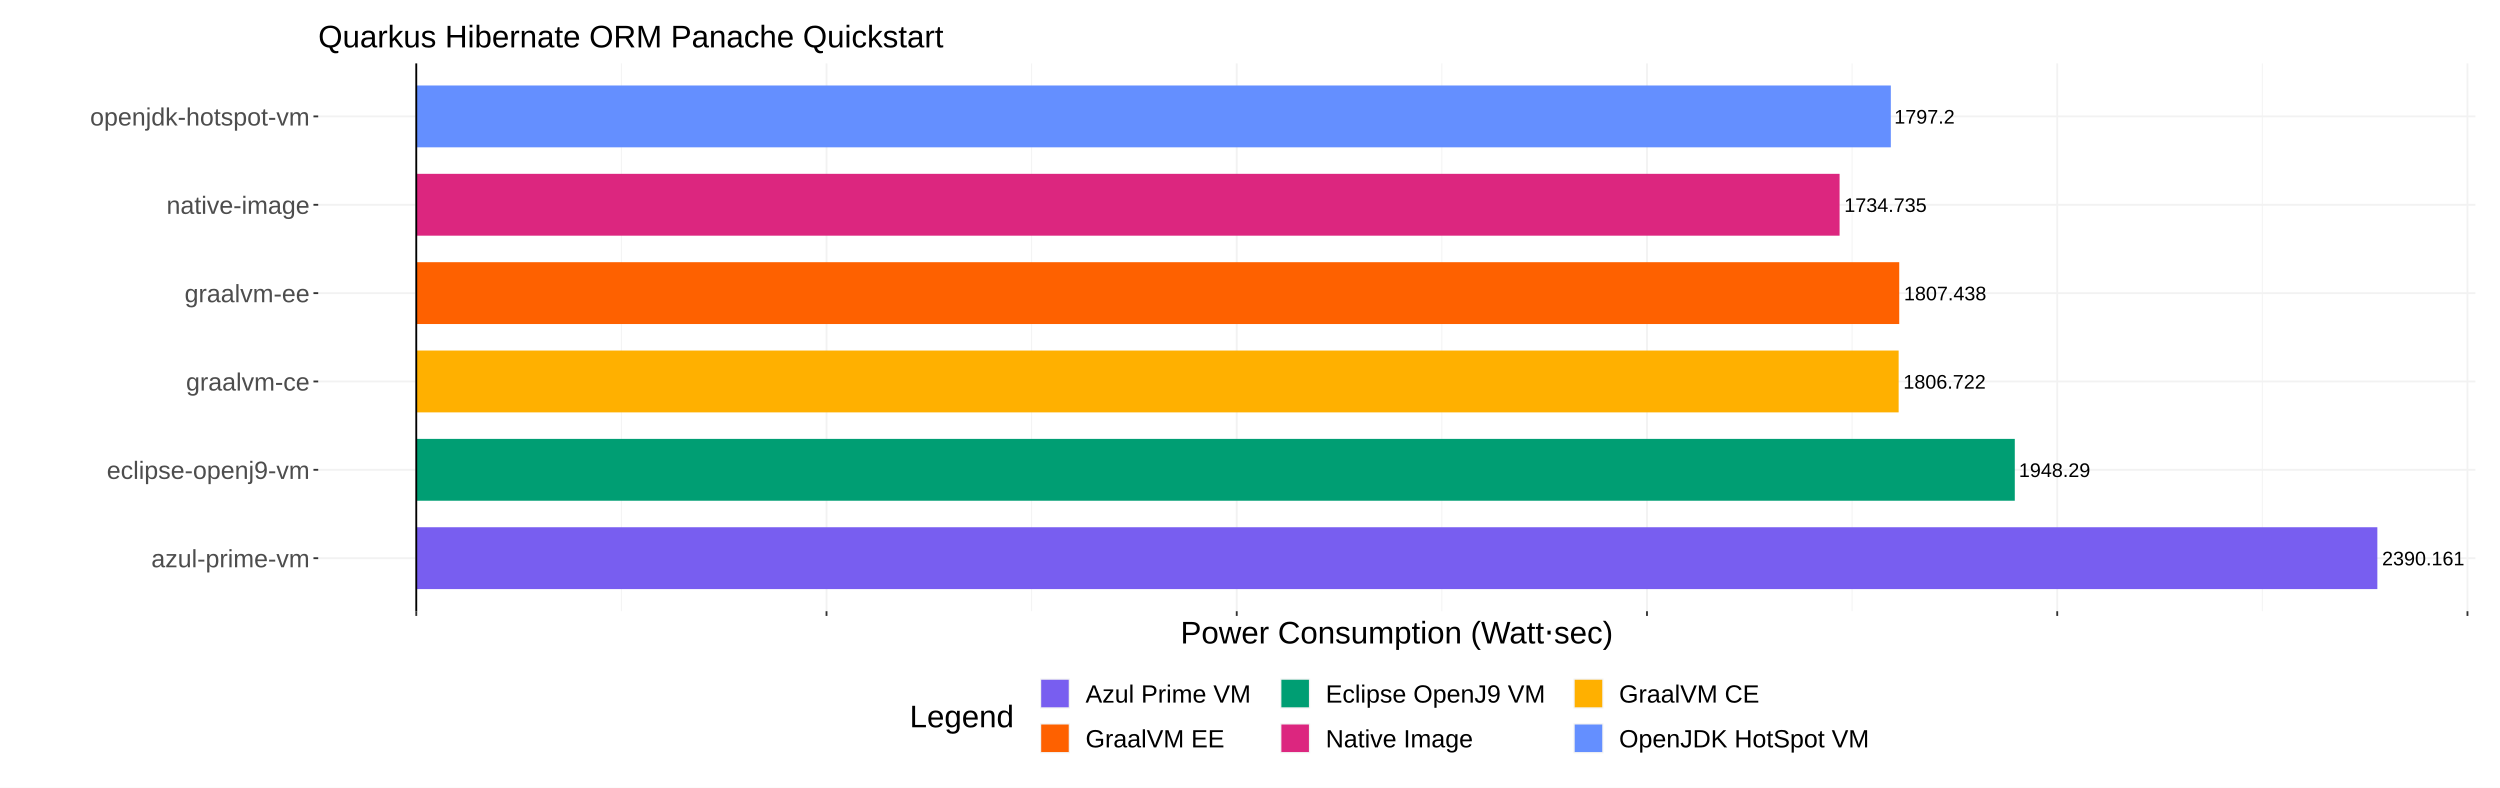
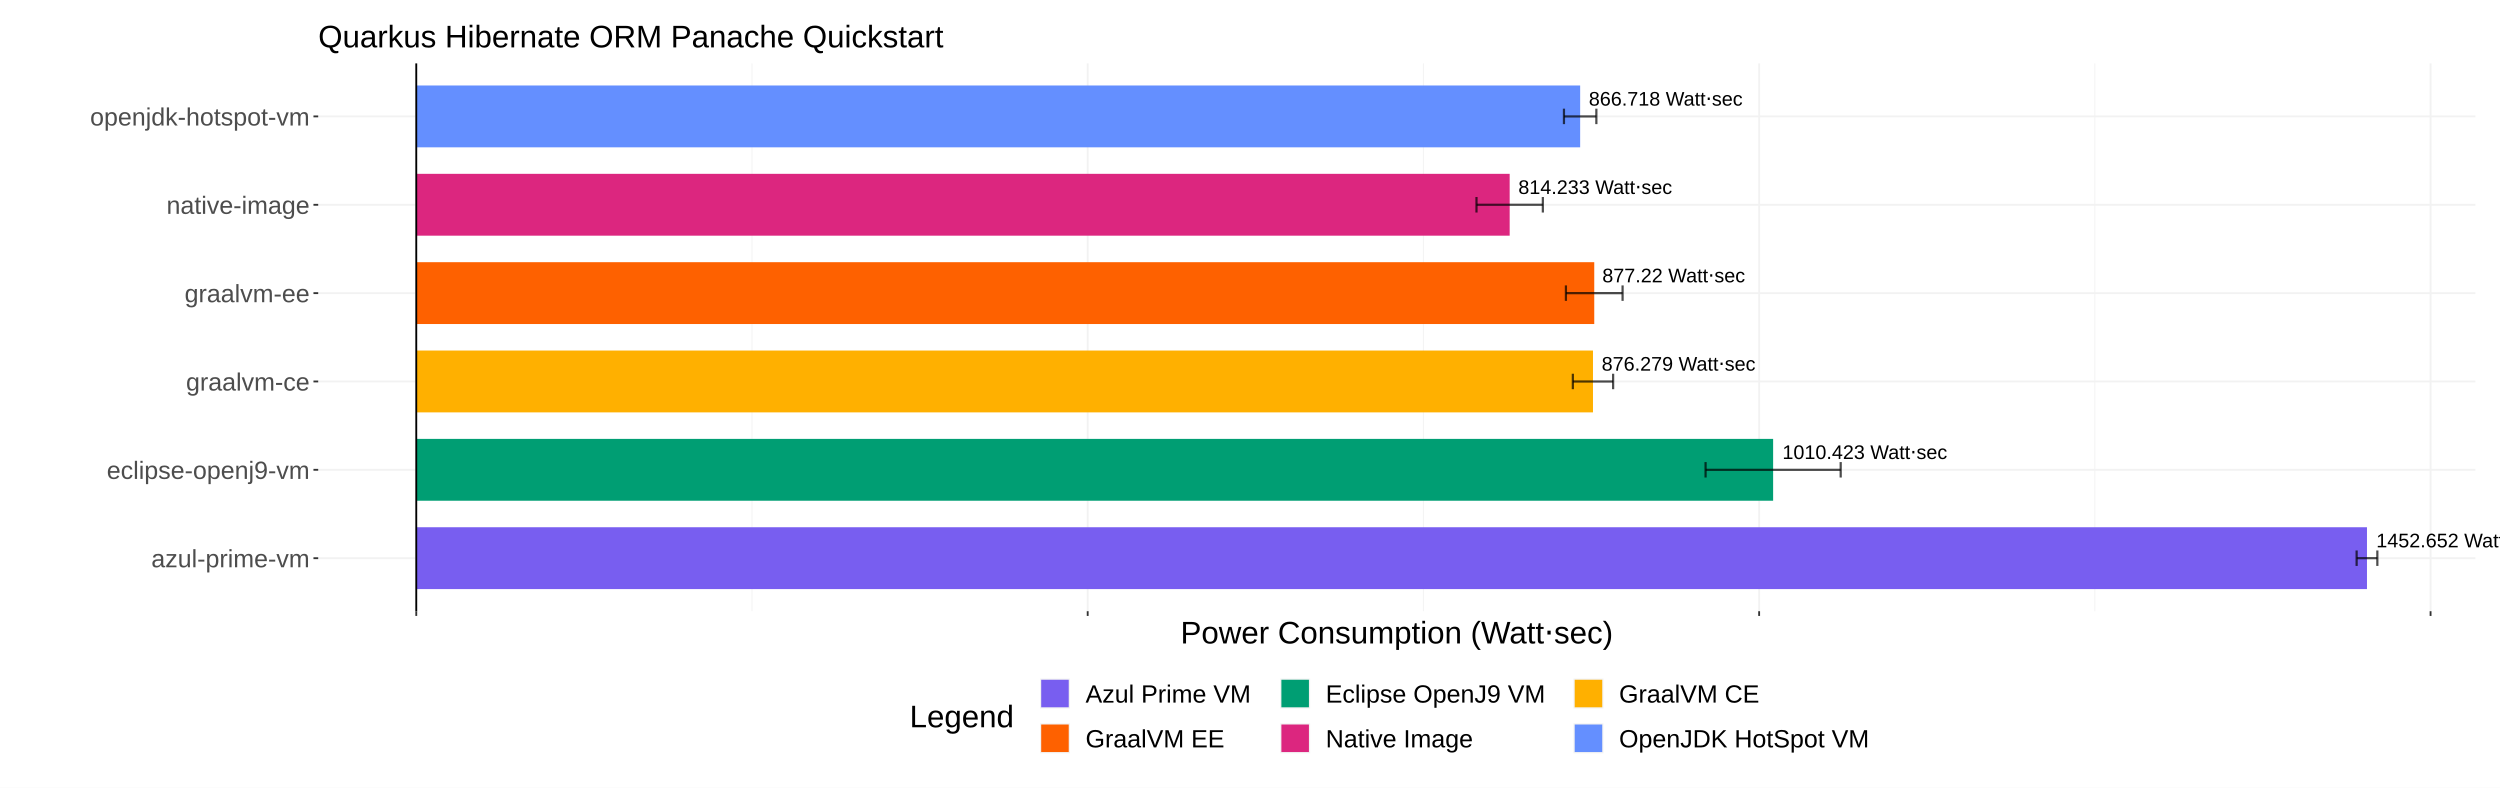
<svg xmlns="http://www.w3.org/2000/svg" class="svglite" width="1440.00pt" height="453.54pt" viewBox="0 0 1440.00 453.54">
  <defs>
    <style type="text/css">
    .svglite line, .svglite polyline, .svglite polygon, .svglite path, .svglite rect, .svglite circle {
      fill: none;
      stroke: #000000;
      stroke-linecap: round;
      stroke-linejoin: round;
      stroke-miterlimit: 10.00;
    }
    .svglite text {
      white-space: pre;
    }
  </style>
  </defs>
  <rect width="100%" height="100%" style="stroke: none; fill: #FFFFFF;" />
  <defs>
    <clipPath id="cpMC4wMHwxNDQwLjAwfDAuMDB8NDUzLjU0">
      <rect x="0.00" y="0.00" width="1440.00" height="453.54" />
    </clipPath>
  </defs>
  <g clip-path="url(#cpMC4wMHwxNDQwLjAwfDAuMDB8NDUzLjU0)">
    <rect x="0.00" y="0.00" width="1440.00" height="453.54" style="stroke-width: 1.07; stroke: #FFFFFF; fill: #FFFFFF;" />
    <rect x="183.29" y="36.52" width="1242.54" height="315.52" style="stroke-width: 1.07; stroke: none;" />
-     <polyline points="357.92,352.04 357.92,36.52 " style="stroke-width: 0.53; stroke: #F2F2F2; stroke-linecap: butt;" />
-     <polyline points="594.22,352.04 594.22,36.52 " style="stroke-width: 0.53; stroke: #F2F2F2; stroke-linecap: butt;" />
-     <polyline points="830.51,352.04 830.51,36.52 " style="stroke-width: 0.53; stroke: #F2F2F2; stroke-linecap: butt;" />
-     <polyline points="1066.81,352.04 1066.81,36.52 " style="stroke-width: 0.53; stroke: #F2F2F2; stroke-linecap: butt;" />
-     <polyline points="1303.11,352.04 1303.11,36.52 " style="stroke-width: 0.53; stroke: #F2F2F2; stroke-linecap: butt;" />
+     <polyline points="433.14,352.04 433.14,36.52 " style="stroke-width: 0.53; stroke: #F2F2F2; stroke-linecap: butt;" />
+     <polyline points="819.89,352.04 819.89,36.52 " style="stroke-width: 0.53; stroke: #F2F2F2; stroke-linecap: butt;" />
+     <polyline points="1206.63,352.04 1206.63,36.52 " style="stroke-width: 0.53; stroke: #F2F2F2; stroke-linecap: butt;" />
    <polyline points="183.29,321.51 1425.83,321.51 " style="stroke-width: 1.07; stroke: #F2F2F2; stroke-linecap: butt;" />
    <polyline points="183.29,270.62 1425.83,270.62 " style="stroke-width: 1.07; stroke: #F2F2F2; stroke-linecap: butt;" />
    <polyline points="183.29,219.73 1425.83,219.73 " style="stroke-width: 1.07; stroke: #F2F2F2; stroke-linecap: butt;" />
    <polyline points="183.29,168.84 1425.83,168.84 " style="stroke-width: 1.07; stroke: #F2F2F2; stroke-linecap: butt;" />
    <polyline points="183.29,117.95 1425.83,117.95 " style="stroke-width: 1.07; stroke: #F2F2F2; stroke-linecap: butt;" />
    <polyline points="183.29,67.06 1425.83,67.06 " style="stroke-width: 1.07; stroke: #F2F2F2; stroke-linecap: butt;" />
    <polyline points="239.77,352.04 239.77,36.52 " style="stroke-width: 1.07; stroke: #F2F2F2; stroke-linecap: butt;" />
-     <polyline points="476.07,352.04 476.07,36.52 " style="stroke-width: 1.07; stroke: #F2F2F2; stroke-linecap: butt;" />
-     <polyline points="712.36,352.04 712.36,36.52 " style="stroke-width: 1.07; stroke: #F2F2F2; stroke-linecap: butt;" />
-     <polyline points="948.66,352.04 948.66,36.52 " style="stroke-width: 1.07; stroke: #F2F2F2; stroke-linecap: butt;" />
-     <polyline points="1184.96,352.04 1184.96,36.52 " style="stroke-width: 1.07; stroke: #F2F2F2; stroke-linecap: butt;" />
-     <polyline points="1421.26,352.04 1421.26,36.52 " style="stroke-width: 1.07; stroke: #F2F2F2; stroke-linecap: butt;" />
-     <rect x="239.77" y="303.69" width="1129.58" height="35.62" style="stroke-width: 1.07; stroke: none; stroke-linecap: butt; stroke-linejoin: miter; fill: #785EF0;" />
-     <rect x="239.77" y="252.80" width="920.75" height="35.62" style="stroke-width: 1.07; stroke: none; stroke-linecap: butt; stroke-linejoin: miter; fill: #009E73;" />
-     <rect x="239.77" y="201.91" width="853.85" height="35.62" style="stroke-width: 1.07; stroke: none; stroke-linecap: butt; stroke-linejoin: miter; fill: #FFB000;" />
-     <rect x="239.77" y="151.02" width="854.19" height="35.62" style="stroke-width: 1.07; stroke: none; stroke-linecap: butt; stroke-linejoin: miter; fill: #FE6100;" />
-     <rect x="239.77" y="100.13" width="819.83" height="35.62" style="stroke-width: 1.07; stroke: none; stroke-linecap: butt; stroke-linejoin: miter; fill: #DC267F;" />
-     <rect x="239.77" y="49.24" width="849.35" height="35.62" style="stroke-width: 1.07; stroke: none; stroke-linecap: butt; stroke-linejoin: miter; fill: #648FFF;" />
-     <text x="1372.06" y="325.65" style="font-size: 11.38px; font-family: &quot;Liberation Sans&quot;;" textLength="54.27px" lengthAdjust="spacingAndGlyphs">2390.161</text>
-     <text x="1162.87" y="274.76" style="font-size: 11.38px; font-family: &quot;Liberation Sans&quot;;" textLength="47.03px" lengthAdjust="spacingAndGlyphs">1948.29</text>
-     <text x="1096.33" y="223.87" style="font-size: 11.38px; font-family: &quot;Liberation Sans&quot;;" textLength="54.27px" lengthAdjust="spacingAndGlyphs">1806.722</text>
-     <text x="1096.67" y="172.98" style="font-size: 11.38px; font-family: &quot;Liberation Sans&quot;;" textLength="54.27px" lengthAdjust="spacingAndGlyphs">1807.438</text>
-     <text x="1062.31" y="122.09" style="font-size: 11.38px; font-family: &quot;Liberation Sans&quot;;" textLength="54.27px" lengthAdjust="spacingAndGlyphs">1734.735</text>
-     <text x="1091.11" y="71.20" style="font-size: 11.38px; font-family: &quot;Liberation Sans&quot;;" textLength="39.79px" lengthAdjust="spacingAndGlyphs">1797.2</text>
+     <polyline points="626.51,352.04 626.51,36.52 " style="stroke-width: 1.07; stroke: #F2F2F2; stroke-linecap: butt;" />
+     <polyline points="1013.26,352.04 1013.26,36.52 " style="stroke-width: 1.07; stroke: #F2F2F2; stroke-linecap: butt;" />
+     <polyline points="1400.01,352.04 1400.01,36.52 " style="stroke-width: 1.07; stroke: #F2F2F2; stroke-linecap: butt;" />
+     <rect x="239.77" y="303.69" width="1123.61" height="35.62" style="stroke-width: 1.07; stroke: none; stroke-linecap: butt; stroke-linejoin: miter; fill: #785EF0;" />
+     <rect x="239.77" y="252.80" width="781.55" height="35.62" style="stroke-width: 1.07; stroke: none; stroke-linecap: butt; stroke-linejoin: miter; fill: #009E73;" />
+     <rect x="239.77" y="201.91" width="677.79" height="35.62" style="stroke-width: 1.07; stroke: none; stroke-linecap: butt; stroke-linejoin: miter; fill: #FFB000;" />
+     <rect x="239.77" y="151.02" width="678.52" height="35.62" style="stroke-width: 1.07; stroke: none; stroke-linecap: butt; stroke-linejoin: miter; fill: #FE6100;" />
+     <rect x="239.77" y="100.13" width="629.80" height="35.62" style="stroke-width: 1.07; stroke: none; stroke-linecap: butt; stroke-linejoin: miter; fill: #DC267F;" />
+     <rect x="239.77" y="49.24" width="670.40" height="35.62" style="stroke-width: 1.07; stroke: none; stroke-linecap: butt; stroke-linejoin: miter; fill: #648FFF;" />
+     <text x="1368.74" y="315.28" style="font-size: 11.38px; font-family: &quot;Liberation Sans&quot;;" textLength="107.09px" lengthAdjust="spacingAndGlyphs">1452.652 Watt⋅sec</text>
+     <text x="1026.68" y="264.39" style="font-size: 11.38px; font-family: &quot;Liberation Sans&quot;;" textLength="107.09px" lengthAdjust="spacingAndGlyphs">1010.423 Watt⋅sec</text>
+     <text x="922.56" y="213.50" style="font-size: 11.38px; font-family: &quot;Liberation Sans&quot;;" textLength="99.86px" lengthAdjust="spacingAndGlyphs">876.279 Watt⋅sec</text>
+     <text x="922.92" y="162.62" style="font-size: 11.38px; font-family: &quot;Liberation Sans&quot;;" textLength="92.62px" lengthAdjust="spacingAndGlyphs">877.22 Watt⋅sec</text>
+     <text x="874.56" y="111.73" style="font-size: 11.38px; font-family: &quot;Liberation Sans&quot;;" textLength="99.86px" lengthAdjust="spacingAndGlyphs">814.233 Watt⋅sec</text>
+     <text x="915.16" y="60.84" style="font-size: 11.38px; font-family: &quot;Liberation Sans&quot;;" textLength="99.86px" lengthAdjust="spacingAndGlyphs">866.718 Watt⋅sec</text>
+     <polyline points="1369.35,325.96 1369.35,317.05 " style="stroke-width: 1.28; stroke: #000000; stroke-opacity: 0.70; stroke-linecap: butt;" />
+     <polyline points="1369.35,321.51 1357.42,321.51 " style="stroke-width: 1.28; stroke: #000000; stroke-opacity: 0.70; stroke-linecap: butt;" />
+     <polyline points="1357.42,325.96 1357.42,317.05 " style="stroke-width: 1.28; stroke: #000000; stroke-opacity: 0.70; stroke-linecap: butt;" />
+     <polyline points="1060.24,275.07 1060.24,266.16 " style="stroke-width: 1.28; stroke: #000000; stroke-opacity: 0.70; stroke-linecap: butt;" />
+     <polyline points="1060.24,270.62 982.41,270.62 " style="stroke-width: 1.28; stroke: #000000; stroke-opacity: 0.70; stroke-linecap: butt;" />
+     <polyline points="982.41,275.07 982.41,266.16 " style="stroke-width: 1.28; stroke: #000000; stroke-opacity: 0.70; stroke-linecap: butt;" />
+     <polyline points="929.16,224.18 929.16,215.27 " style="stroke-width: 1.28; stroke: #000000; stroke-opacity: 0.70; stroke-linecap: butt;" />
+     <polyline points="929.16,219.73 905.96,219.73 " style="stroke-width: 1.28; stroke: #000000; stroke-opacity: 0.70; stroke-linecap: butt;" />
+     <polyline points="905.96,224.18 905.96,215.27 " style="stroke-width: 1.28; stroke: #000000; stroke-opacity: 0.70; stroke-linecap: butt;" />
+     <polyline points="934.61,173.29 934.61,164.38 " style="stroke-width: 1.28; stroke: #000000; stroke-opacity: 0.70; stroke-linecap: butt;" />
+     <polyline points="934.61,168.84 901.97,168.84 " style="stroke-width: 1.28; stroke: #000000; stroke-opacity: 0.70; stroke-linecap: butt;" />
+     <polyline points="901.97,173.29 901.97,164.38 " style="stroke-width: 1.28; stroke: #000000; stroke-opacity: 0.70; stroke-linecap: butt;" />
+     <polyline points="888.68,122.40 888.68,113.49 " style="stroke-width: 1.28; stroke: #000000; stroke-opacity: 0.70; stroke-linecap: butt;" />
+     <polyline points="888.68,117.95 850.46,117.95 " style="stroke-width: 1.28; stroke: #000000; stroke-opacity: 0.70; stroke-linecap: butt;" />
+     <polyline points="850.46,122.40 850.46,113.49 " style="stroke-width: 1.28; stroke: #000000; stroke-opacity: 0.70; stroke-linecap: butt;" />
+     <polyline points="919.50,71.51 919.50,62.60 " style="stroke-width: 1.28; stroke: #000000; stroke-opacity: 0.70; stroke-linecap: butt;" />
+     <polyline points="919.50,67.06 900.84,67.06 " style="stroke-width: 1.28; stroke: #000000; stroke-opacity: 0.70; stroke-linecap: butt;" />
+     <polyline points="900.84,71.51 900.84,62.60 " style="stroke-width: 1.28; stroke: #000000; stroke-opacity: 0.70; stroke-linecap: butt;" />
    <line x1="239.77" y1="352.04" x2="239.77" y2="36.52" style="stroke-width: 1.07; stroke-linecap: butt;" />
    <text x="178.36" y="326.75" text-anchor="end" style="font-size: 14.40px;fill: #4D4D4D; font-family: &quot;Liberation Sans&quot;;" textLength="103.95px" lengthAdjust="spacingAndGlyphs">azul-prime-vm</text>
    <text x="178.36" y="275.86" text-anchor="end" style="font-size: 14.40px;fill: #4D4D4D; font-family: &quot;Liberation Sans&quot;;" textLength="132.12px" lengthAdjust="spacingAndGlyphs">eclipse-openj9-vm</text>
    <text x="178.36" y="224.97" text-anchor="end" style="font-size: 14.40px;fill: #4D4D4D; font-family: &quot;Liberation Sans&quot;;" textLength="81.19px" lengthAdjust="spacingAndGlyphs">graalvm-ce</text>
    <text x="178.36" y="174.08" text-anchor="end" style="font-size: 14.40px;fill: #4D4D4D; font-family: &quot;Liberation Sans&quot;;" textLength="82.13px" lengthAdjust="spacingAndGlyphs">graalvm-ee</text>
    <text x="178.36" y="123.19" text-anchor="end" style="font-size: 14.40px;fill: #4D4D4D; font-family: &quot;Liberation Sans&quot;;" textLength="94.98px" lengthAdjust="spacingAndGlyphs">native-image</text>
    <text x="178.36" y="72.30" text-anchor="end" style="font-size: 14.40px;fill: #4D4D4D; font-family: &quot;Liberation Sans&quot;;" textLength="144.58px" lengthAdjust="spacingAndGlyphs">openjdk-hotspot-vm</text>
    <polyline points="180.55,321.51 183.29,321.51 " style="stroke-width: 1.07; stroke: #333333; stroke-linecap: butt;" />
    <polyline points="180.55,270.62 183.29,270.62 " style="stroke-width: 1.07; stroke: #333333; stroke-linecap: butt;" />
    <polyline points="180.55,219.73 183.29,219.73 " style="stroke-width: 1.07; stroke: #333333; stroke-linecap: butt;" />
    <polyline points="180.55,168.84 183.29,168.84 " style="stroke-width: 1.07; stroke: #333333; stroke-linecap: butt;" />
    <polyline points="180.55,117.95 183.29,117.95 " style="stroke-width: 1.07; stroke: #333333; stroke-linecap: butt;" />
    <polyline points="180.55,67.06 183.29,67.06 " style="stroke-width: 1.07; stroke: #333333; stroke-linecap: butt;" />
    <polyline points="239.77,354.78 239.77,352.04 " style="stroke-width: 1.07; stroke: #333333; stroke-linecap: butt;" />
-     <polyline points="476.07,354.78 476.07,352.04 " style="stroke-width: 1.07; stroke: #333333; stroke-linecap: butt;" />
-     <polyline points="712.36,354.78 712.36,352.04 " style="stroke-width: 1.07; stroke: #333333; stroke-linecap: butt;" />
-     <polyline points="948.66,354.78 948.66,352.04 " style="stroke-width: 1.07; stroke: #333333; stroke-linecap: butt;" />
-     <polyline points="1184.96,354.78 1184.96,352.04 " style="stroke-width: 1.07; stroke: #333333; stroke-linecap: butt;" />
-     <polyline points="1421.26,354.78 1421.26,352.04 " style="stroke-width: 1.07; stroke: #333333; stroke-linecap: butt;" />
+     <polyline points="626.51,354.78 626.51,352.04 " style="stroke-width: 1.07; stroke: #333333; stroke-linecap: butt;" />
+     <polyline points="1013.26,354.78 1013.26,352.04 " style="stroke-width: 1.07; stroke: #333333; stroke-linecap: butt;" />
+     <polyline points="1400.01,354.78 1400.01,352.04 " style="stroke-width: 1.07; stroke: #333333; stroke-linecap: butt;" />
    <text x="804.56" y="370.64" text-anchor="middle" style="font-size: 18.00px; font-family: &quot;Liberation Sans&quot;;" textLength="276.99px" lengthAdjust="spacingAndGlyphs">Power Consumption (Watt⋅sec)</text>
    <rect x="518.46" y="385.35" width="572.20" height="54.02" style="stroke-width: 1.07; stroke: none; fill: #FFFFFF;" />
    <text x="523.94" y="418.92" style="font-size: 18.00px; font-family: &quot;Liberation Sans&quot;;" textLength="66.12px" lengthAdjust="spacingAndGlyphs">Legend</text>
    <rect x="599.02" y="390.83" width="17.28" height="17.28" style="stroke-width: 1.07; stroke: none; fill: #F2F2F2;" />
    <rect x="599.73" y="391.54" width="15.86" height="15.86" style="stroke-width: 1.07; stroke: none; stroke-linecap: butt; stroke-linejoin: miter; fill: #785EF0;" />
    <rect x="737.37" y="390.83" width="17.28" height="17.28" style="stroke-width: 1.07; stroke: none; fill: #F2F2F2;" />
    <rect x="738.08" y="391.54" width="15.86" height="15.86" style="stroke-width: 1.07; stroke: none; stroke-linecap: butt; stroke-linejoin: miter; fill: #009E73;" />
    <rect x="906.32" y="390.83" width="17.28" height="17.28" style="stroke-width: 1.07; stroke: none; fill: #F2F2F2;" />
    <rect x="907.03" y="391.54" width="15.86" height="15.86" style="stroke-width: 1.07; stroke: none; stroke-linecap: butt; stroke-linejoin: miter; fill: #FFB000;" />
    <rect x="599.02" y="416.61" width="17.28" height="17.28" style="stroke-width: 1.07; stroke: none; fill: #F2F2F2;" />
    <rect x="599.73" y="417.32" width="15.86" height="15.86" style="stroke-width: 1.07; stroke: none; stroke-linecap: butt; stroke-linejoin: miter; fill: #FE6100;" />
    <rect x="737.37" y="416.61" width="17.28" height="17.28" style="stroke-width: 1.07; stroke: none; fill: #F2F2F2;" />
    <rect x="738.08" y="417.32" width="15.86" height="15.86" style="stroke-width: 1.07; stroke: none; stroke-linecap: butt; stroke-linejoin: miter; fill: #DC267F;" />
    <rect x="906.32" y="416.61" width="17.28" height="17.28" style="stroke-width: 1.07; stroke: none; fill: #F2F2F2;" />
    <rect x="907.03" y="417.32" width="15.86" height="15.86" style="stroke-width: 1.07; stroke: none; stroke-linecap: butt; stroke-linejoin: miter; fill: #648FFF;" />
    <text x="625.27" y="404.71" style="font-size: 14.40px; font-family: &quot;Liberation Sans&quot;;" textLength="103.13px" lengthAdjust="spacingAndGlyphs">Azul Prime VM</text>
    <text x="763.61" y="404.71" style="font-size: 14.40px; font-family: &quot;Liberation Sans&quot;;" textLength="133.74px" lengthAdjust="spacingAndGlyphs">Eclipse OpenJ9 VM</text>
    <text x="932.57" y="404.71" style="font-size: 14.40px; font-family: &quot;Liberation Sans&quot;;" textLength="84.69px" lengthAdjust="spacingAndGlyphs">GraalVM CE</text>
    <text x="625.27" y="430.50" style="font-size: 14.40px; font-family: &quot;Liberation Sans&quot;;" textLength="83.73px" lengthAdjust="spacingAndGlyphs">GraalVM EE</text>
    <text x="763.61" y="430.50" style="font-size: 14.40px; font-family: &quot;Liberation Sans&quot;;" textLength="96.25px" lengthAdjust="spacingAndGlyphs">Native Image</text>
    <text x="932.57" y="430.50" style="font-size: 14.40px; font-family: &quot;Liberation Sans&quot;;" textLength="152.61px" lengthAdjust="spacingAndGlyphs">OpenJDK HotSpot VM</text>
    <text x="183.29" y="27.30" style="font-size: 18.00px; font-family: &quot;Liberation Sans&quot;;" textLength="397.17px" lengthAdjust="spacingAndGlyphs">Quarkus Hibernate ORM Panache Quickstart</text>
  </g>
</svg>
